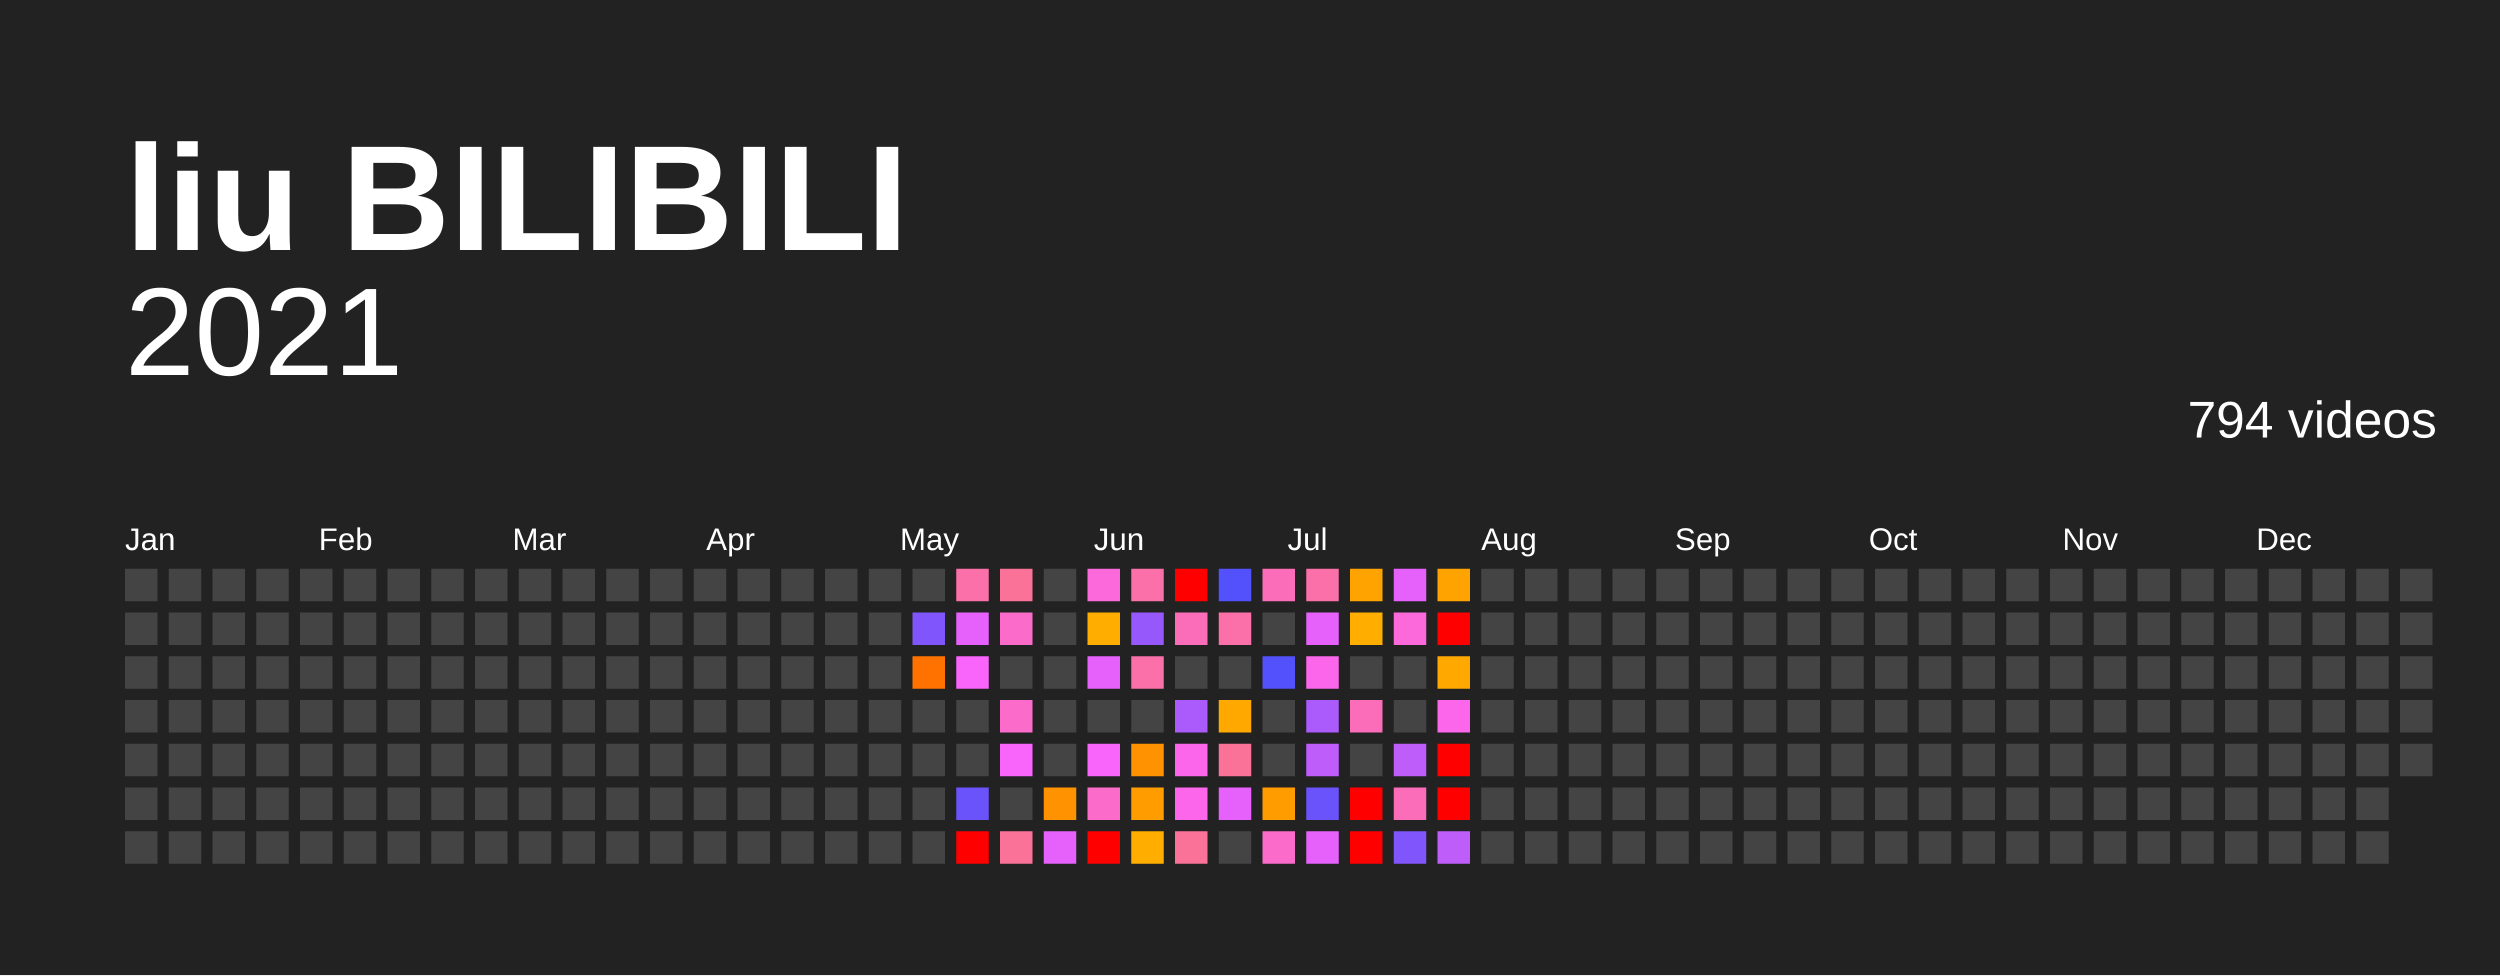
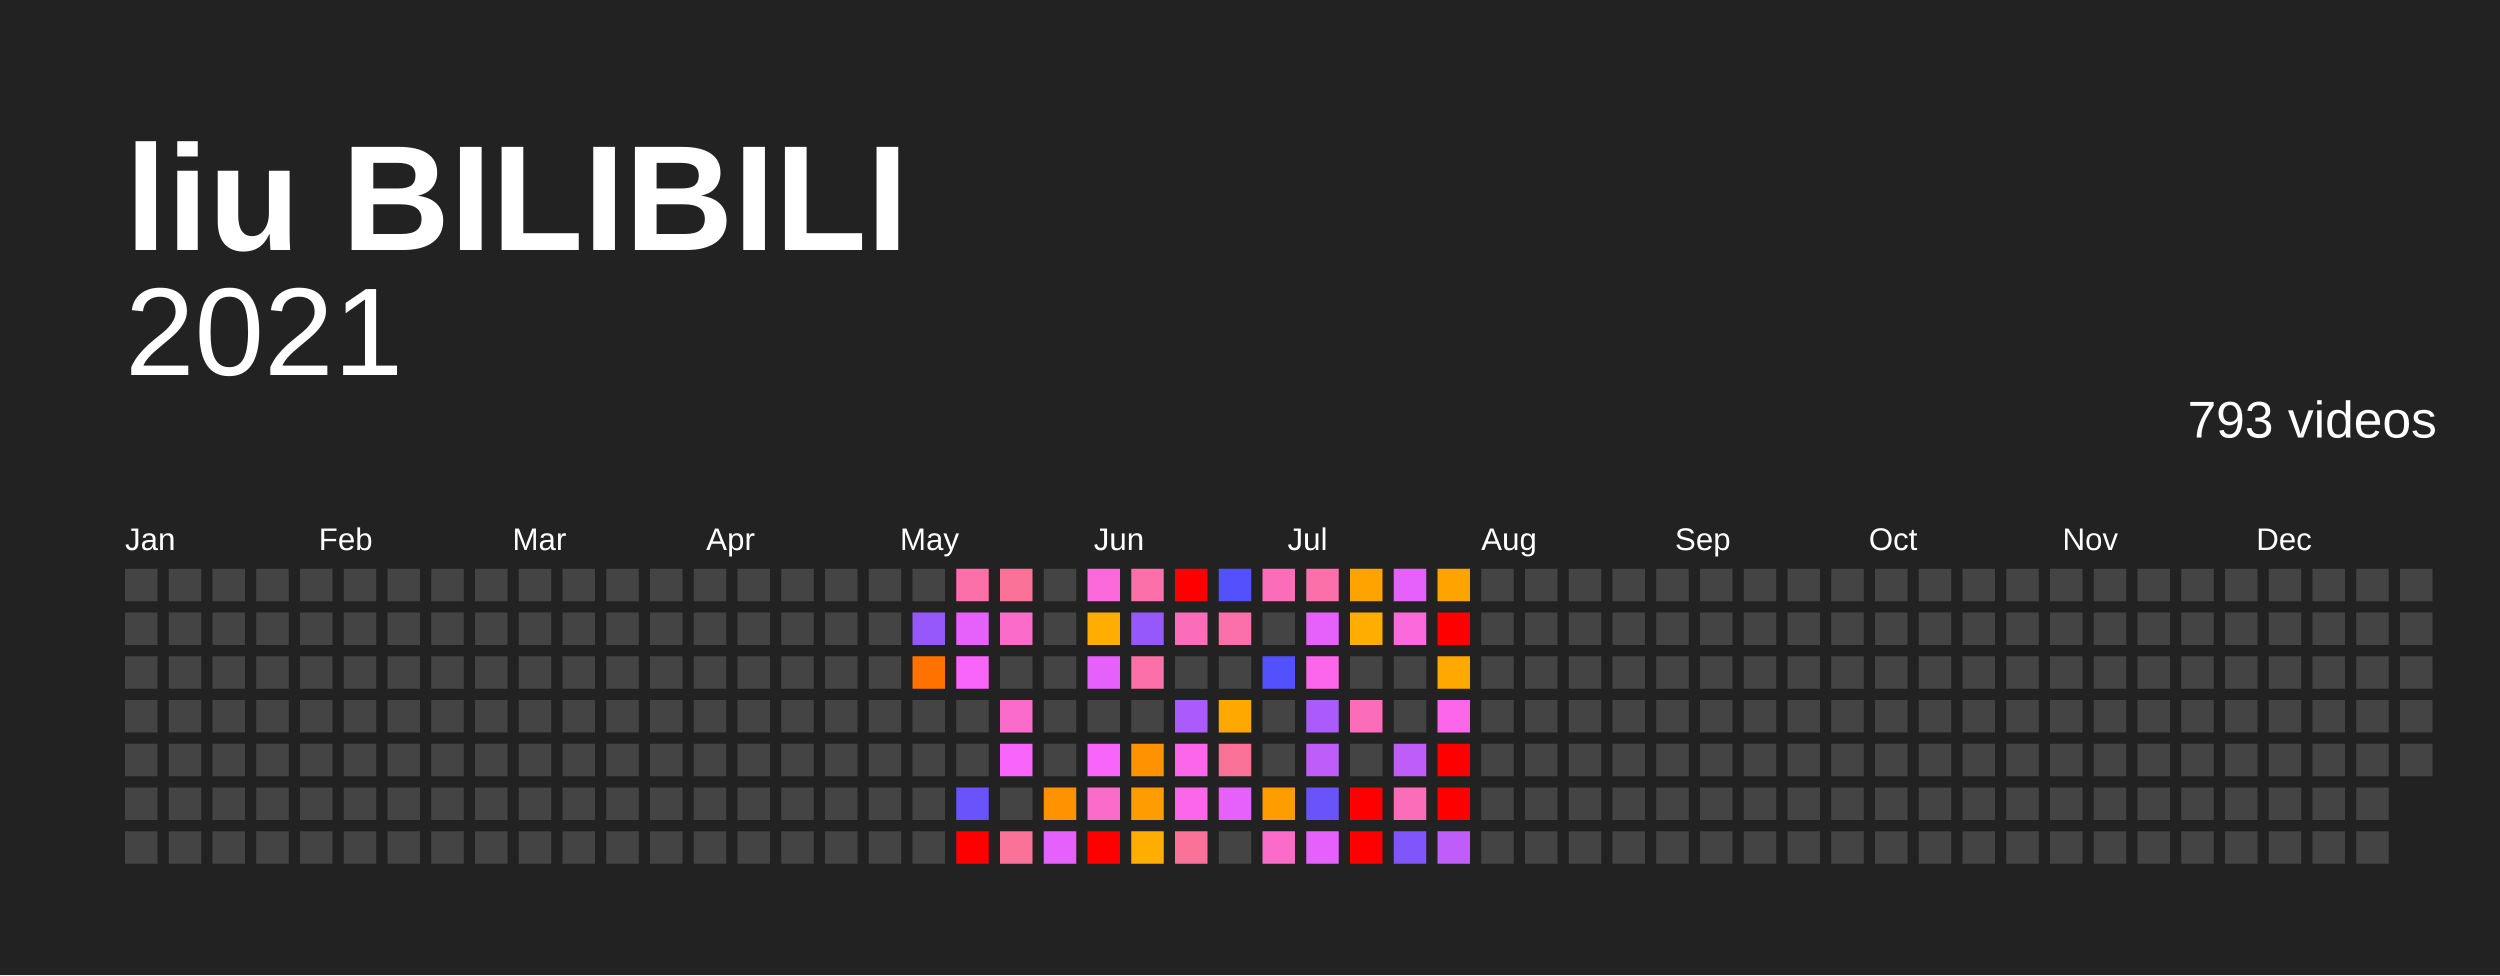
<svg xmlns="http://www.w3.org/2000/svg" baseProfile="full" height="78mm" version="1.1" viewBox="0,0,200,78" width="200mm">
  <defs />
  <rect fill="#222222" height="78" width="200" x="0" y="0" />
  <text fill="#FFFFFF" style="font-size:12px; font-family:Arial; font-weight:bold;" x="10" y="20">liu BILIBILI</text>
  <text alignment-baseline="hanging" fill="#FFFFFF" style="font-size:10.0px; font-family:Arial;" x="10" y="30">2021</text>
-   <text alignment-baseline="hanging" fill="#FFFFFF" style="font-size:4.125px; font-family:Arial;" x="175" y="35">794 videos</text>
+   <text alignment-baseline="hanging" fill="#FFFFFF" style="font-size:4.125px; font-family:Arial;" x="175" y="35">793 videos</text>
  <text fill="#FFFFFF" style="font-size:2.5px; font-family:Arial" x="10.0" y="44">Jan</text>
  <text fill="#FFFFFF" style="font-size:2.5px; font-family:Arial" x="25.5" y="44">Feb</text>
  <text fill="#FFFFFF" style="font-size:2.5px; font-family:Arial" x="41.0" y="44">Mar</text>
  <text fill="#FFFFFF" style="font-size:2.5px; font-family:Arial" x="56.5" y="44">Apr</text>
  <text fill="#FFFFFF" style="font-size:2.5px; font-family:Arial" x="72.0" y="44">May</text>
  <text fill="#FFFFFF" style="font-size:2.5px; font-family:Arial" x="87.5" y="44">Jun</text>
  <text fill="#FFFFFF" style="font-size:2.5px; font-family:Arial" x="103.0" y="44">Jul</text>
  <text fill="#FFFFFF" style="font-size:2.5px; font-family:Arial" x="118.5" y="44">Aug</text>
  <text fill="#FFFFFF" style="font-size:2.5px; font-family:Arial" x="134.0" y="44">Sep</text>
  <text fill="#FFFFFF" style="font-size:2.5px; font-family:Arial" x="149.5" y="44">Oct</text>
  <text fill="#FFFFFF" style="font-size:2.5px; font-family:Arial" x="165.0" y="44">Nov</text>
  <text fill="#FFFFFF" style="font-size:2.5px; font-family:Arial" x="180.5" y="44">Dec</text>
  <rect fill="#444444" height="2.6" width="2.6" x="10.0" y="45.5" />
  <rect fill="#444444" height="2.6" width="2.6" x="10.0" y="49.0" />
  <rect fill="#444444" height="2.6" width="2.6" x="10.0" y="52.5" />
  <rect fill="#444444" height="2.6" width="2.6" x="10.0" y="56.0" />
  <rect fill="#444444" height="2.6" width="2.6" x="10.0" y="59.5" />
  <rect fill="#444444" height="2.6" width="2.6" x="10.0" y="63.0" />
  <rect fill="#444444" height="2.6" width="2.6" x="10.0" y="66.5" />
  <rect fill="#444444" height="2.6" width="2.6" x="13.5" y="45.5" />
  <rect fill="#444444" height="2.6" width="2.6" x="13.5" y="49.0" />
  <rect fill="#444444" height="2.6" width="2.6" x="13.5" y="52.5" />
  <rect fill="#444444" height="2.6" width="2.6" x="13.5" y="56.0" />
  <rect fill="#444444" height="2.6" width="2.6" x="13.5" y="59.5" />
  <rect fill="#444444" height="2.6" width="2.6" x="13.5" y="63.0" />
  <rect fill="#444444" height="2.6" width="2.6" x="13.5" y="66.5" />
  <rect fill="#444444" height="2.6" width="2.6" x="17.0" y="45.5" />
  <rect fill="#444444" height="2.6" width="2.6" x="17.0" y="49.0" />
  <rect fill="#444444" height="2.6" width="2.6" x="17.0" y="52.5" />
  <rect fill="#444444" height="2.6" width="2.6" x="17.0" y="56.0" />
  <rect fill="#444444" height="2.6" width="2.6" x="17.0" y="59.5" />
  <rect fill="#444444" height="2.6" width="2.6" x="17.0" y="63.0" />
  <rect fill="#444444" height="2.6" width="2.6" x="17.0" y="66.5" />
  <rect fill="#444444" height="2.6" width="2.6" x="20.5" y="45.5" />
  <rect fill="#444444" height="2.6" width="2.6" x="20.5" y="49.0" />
  <rect fill="#444444" height="2.6" width="2.6" x="20.5" y="52.5" />
  <rect fill="#444444" height="2.6" width="2.6" x="20.5" y="56.0" />
  <rect fill="#444444" height="2.6" width="2.6" x="20.5" y="59.5" />
  <rect fill="#444444" height="2.6" width="2.6" x="20.5" y="63.0" />
  <rect fill="#444444" height="2.6" width="2.6" x="20.5" y="66.5" />
  <rect fill="#444444" height="2.6" width="2.6" x="24.0" y="45.5" />
  <rect fill="#444444" height="2.6" width="2.6" x="24.0" y="49.0" />
  <rect fill="#444444" height="2.6" width="2.6" x="24.0" y="52.5" />
  <rect fill="#444444" height="2.6" width="2.6" x="24.0" y="56.0" />
  <rect fill="#444444" height="2.6" width="2.6" x="24.0" y="59.5" />
  <rect fill="#444444" height="2.6" width="2.6" x="24.0" y="63.0" />
  <rect fill="#444444" height="2.6" width="2.6" x="24.0" y="66.5" />
  <rect fill="#444444" height="2.6" width="2.6" x="27.5" y="45.5" />
  <rect fill="#444444" height="2.6" width="2.6" x="27.5" y="49.0" />
  <rect fill="#444444" height="2.6" width="2.6" x="27.5" y="52.5" />
  <rect fill="#444444" height="2.6" width="2.6" x="27.5" y="56.0" />
  <rect fill="#444444" height="2.6" width="2.6" x="27.5" y="59.5" />
  <rect fill="#444444" height="2.6" width="2.6" x="27.5" y="63.0" />
  <rect fill="#444444" height="2.6" width="2.6" x="27.5" y="66.5" />
  <rect fill="#444444" height="2.6" width="2.6" x="31.0" y="45.5" />
  <rect fill="#444444" height="2.6" width="2.6" x="31.0" y="49.0" />
  <rect fill="#444444" height="2.6" width="2.6" x="31.0" y="52.5" />
  <rect fill="#444444" height="2.6" width="2.6" x="31.0" y="56.0" />
  <rect fill="#444444" height="2.6" width="2.6" x="31.0" y="59.5" />
  <rect fill="#444444" height="2.6" width="2.6" x="31.0" y="63.0" />
  <rect fill="#444444" height="2.6" width="2.6" x="31.0" y="66.5" />
  <rect fill="#444444" height="2.6" width="2.6" x="34.5" y="45.5" />
  <rect fill="#444444" height="2.6" width="2.6" x="34.5" y="49.0" />
  <rect fill="#444444" height="2.6" width="2.6" x="34.5" y="52.5" />
  <rect fill="#444444" height="2.6" width="2.6" x="34.5" y="56.0" />
  <rect fill="#444444" height="2.6" width="2.6" x="34.5" y="59.5" />
  <rect fill="#444444" height="2.6" width="2.6" x="34.5" y="63.0" />
  <rect fill="#444444" height="2.6" width="2.6" x="34.5" y="66.5" />
  <rect fill="#444444" height="2.6" width="2.6" x="38.0" y="45.5" />
  <rect fill="#444444" height="2.6" width="2.6" x="38.0" y="49.0" />
  <rect fill="#444444" height="2.6" width="2.6" x="38.0" y="52.5" />
  <rect fill="#444444" height="2.6" width="2.6" x="38.0" y="56.0" />
  <rect fill="#444444" height="2.6" width="2.6" x="38.0" y="59.5" />
  <rect fill="#444444" height="2.6" width="2.6" x="38.0" y="63.0" />
  <rect fill="#444444" height="2.6" width="2.6" x="38.0" y="66.5" />
  <rect fill="#444444" height="2.6" width="2.6" x="41.5" y="45.5" />
  <rect fill="#444444" height="2.6" width="2.6" x="41.5" y="49.0" />
  <rect fill="#444444" height="2.6" width="2.6" x="41.5" y="52.5" />
  <rect fill="#444444" height="2.6" width="2.6" x="41.5" y="56.0" />
  <rect fill="#444444" height="2.6" width="2.6" x="41.5" y="59.5" />
  <rect fill="#444444" height="2.6" width="2.6" x="41.5" y="63.0" />
  <rect fill="#444444" height="2.6" width="2.6" x="41.5" y="66.5" />
  <rect fill="#444444" height="2.6" width="2.6" x="45.0" y="45.5" />
  <rect fill="#444444" height="2.6" width="2.6" x="45.0" y="49.0" />
  <rect fill="#444444" height="2.6" width="2.6" x="45.0" y="52.5" />
  <rect fill="#444444" height="2.6" width="2.6" x="45.0" y="56.0" />
  <rect fill="#444444" height="2.6" width="2.6" x="45.0" y="59.5" />
  <rect fill="#444444" height="2.6" width="2.6" x="45.0" y="63.0" />
  <rect fill="#444444" height="2.6" width="2.6" x="45.0" y="66.5" />
  <rect fill="#444444" height="2.6" width="2.6" x="48.5" y="45.5" />
  <rect fill="#444444" height="2.6" width="2.6" x="48.5" y="49.0" />
  <rect fill="#444444" height="2.6" width="2.6" x="48.5" y="52.5" />
  <rect fill="#444444" height="2.6" width="2.6" x="48.5" y="56.0" />
  <rect fill="#444444" height="2.6" width="2.6" x="48.5" y="59.5" />
  <rect fill="#444444" height="2.6" width="2.6" x="48.5" y="63.0" />
  <rect fill="#444444" height="2.6" width="2.6" x="48.5" y="66.5" />
  <rect fill="#444444" height="2.6" width="2.6" x="52.0" y="45.5" />
  <rect fill="#444444" height="2.6" width="2.6" x="52.0" y="49.0" />
  <rect fill="#444444" height="2.6" width="2.6" x="52.0" y="52.5" />
  <rect fill="#444444" height="2.6" width="2.6" x="52.0" y="56.0" />
  <rect fill="#444444" height="2.6" width="2.6" x="52.0" y="59.5" />
  <rect fill="#444444" height="2.6" width="2.6" x="52.0" y="63.0" />
  <rect fill="#444444" height="2.6" width="2.6" x="52.0" y="66.5" />
  <rect fill="#444444" height="2.6" width="2.6" x="55.5" y="45.5" />
  <rect fill="#444444" height="2.6" width="2.6" x="55.5" y="49.0" />
  <rect fill="#444444" height="2.6" width="2.6" x="55.5" y="52.5" />
  <rect fill="#444444" height="2.6" width="2.6" x="55.5" y="56.0" />
  <rect fill="#444444" height="2.6" width="2.6" x="55.5" y="59.5" />
  <rect fill="#444444" height="2.6" width="2.6" x="55.5" y="63.0" />
  <rect fill="#444444" height="2.6" width="2.6" x="55.5" y="66.5" />
  <rect fill="#444444" height="2.6" width="2.6" x="59.0" y="45.5" />
  <rect fill="#444444" height="2.6" width="2.6" x="59.0" y="49.0" />
  <rect fill="#444444" height="2.6" width="2.6" x="59.0" y="52.5" />
  <rect fill="#444444" height="2.6" width="2.6" x="59.0" y="56.0" />
  <rect fill="#444444" height="2.6" width="2.6" x="59.0" y="59.5" />
  <rect fill="#444444" height="2.6" width="2.6" x="59.0" y="63.0" />
  <rect fill="#444444" height="2.6" width="2.6" x="59.0" y="66.5" />
  <rect fill="#444444" height="2.6" width="2.6" x="62.5" y="45.5" />
  <rect fill="#444444" height="2.6" width="2.6" x="62.5" y="49.0" />
  <rect fill="#444444" height="2.6" width="2.6" x="62.5" y="52.5" />
  <rect fill="#444444" height="2.6" width="2.6" x="62.5" y="56.0" />
  <rect fill="#444444" height="2.6" width="2.6" x="62.5" y="59.5" />
  <rect fill="#444444" height="2.6" width="2.6" x="62.5" y="63.0" />
  <rect fill="#444444" height="2.6" width="2.6" x="62.5" y="66.5" />
  <rect fill="#444444" height="2.6" width="2.6" x="66.0" y="45.5" />
  <rect fill="#444444" height="2.6" width="2.6" x="66.0" y="49.0" />
  <rect fill="#444444" height="2.6" width="2.6" x="66.0" y="52.5" />
  <rect fill="#444444" height="2.6" width="2.6" x="66.0" y="56.0" />
  <rect fill="#444444" height="2.6" width="2.6" x="66.0" y="59.5" />
  <rect fill="#444444" height="2.6" width="2.6" x="66.0" y="63.0" />
  <rect fill="#444444" height="2.6" width="2.6" x="66.0" y="66.5" />
  <rect fill="#444444" height="2.6" width="2.6" x="69.5" y="45.5" />
  <rect fill="#444444" height="2.6" width="2.6" x="69.5" y="49.0" />
  <rect fill="#444444" height="2.6" width="2.6" x="69.5" y="52.5" />
  <rect fill="#444444" height="2.6" width="2.6" x="69.5" y="56.0" />
  <rect fill="#444444" height="2.6" width="2.6" x="69.5" y="59.5" />
  <rect fill="#444444" height="2.6" width="2.6" x="69.5" y="63.0" />
  <rect fill="#444444" height="2.6" width="2.6" x="69.5" y="66.5" />
  <rect fill="#444444" height="2.6" width="2.6" x="73.0" y="45.5" />
-   <rect fill="#8055fb" height="2.6" width="2.6" x="73.0" y="49.0" />
+   <rect fill="#9658fb" height="2.6" width="2.6" x="73.0" y="49.0" />
  <rect fill="#ff7200" height="2.6" width="2.6" x="73.0" y="52.5" />
  <rect fill="#444444" height="2.6" width="2.6" x="73.0" y="56.0" />
  <rect fill="#444444" height="2.6" width="2.6" x="73.0" y="59.5" />
  <rect fill="#444444" height="2.6" width="2.6" x="73.0" y="63.0" />
  <rect fill="#444444" height="2.6" width="2.6" x="73.0" y="66.5" />
  <rect fill="#fb70a8" height="2.6" width="2.6" x="76.5" y="45.5" />
  <rect fill="#e661fb" height="2.6" width="2.6" x="76.5" y="49.0" />
  <rect fill="#f964fb" height="2.6" width="2.6" x="76.5" y="52.5" />
  <rect fill="#444444" height="2.6" width="2.6" x="76.5" y="56.0" />
  <rect fill="#444444" height="2.6" width="2.6" x="76.5" y="59.5" />
  <rect fill="#6a53fb" height="2.6" width="2.6" x="76.5" y="63.0" />
  <rect fill="red" height="2.6" width="2.6" x="76.5" y="66.5" />
  <rect fill="#fb7299" height="2.6" width="2.6" x="80.0" y="45.5" />
  <rect fill="#fb6bc9" height="2.6" width="2.6" x="80.0" y="49.0" />
  <rect fill="#444444" height="2.6" width="2.6" x="80.0" y="52.5" />
  <rect fill="#fb6bc9" height="2.6" width="2.6" x="80.0" y="56.0" />
  <rect fill="#f964fb" height="2.6" width="2.6" x="80.0" y="59.5" />
  <rect fill="#444444" height="2.6" width="2.6" x="80.0" y="63.0" />
  <rect fill="#fb7299" height="2.6" width="2.6" x="80.0" y="66.5" />
  <rect fill="#444444" height="2.6" width="2.6" x="83.5" y="45.5" />
  <rect fill="#444444" height="2.6" width="2.6" x="83.5" y="49.0" />
  <rect fill="#444444" height="2.6" width="2.6" x="83.5" y="52.5" />
  <rect fill="#444444" height="2.6" width="2.6" x="83.5" y="56.0" />
  <rect fill="#444444" height="2.6" width="2.6" x="83.5" y="59.5" />
  <rect fill="#ff9200" height="2.6" width="2.6" x="83.5" y="63.0" />
  <rect fill="#e661fb" height="2.6" width="2.6" x="83.5" y="66.5" />
  <rect fill="#fb69da" height="2.6" width="2.6" x="87.0" y="45.5" />
  <rect fill="#ffae00" height="2.6" width="2.6" x="87.0" y="49.0" />
  <rect fill="#e661fb" height="2.6" width="2.6" x="87.0" y="52.5" />
  <rect fill="#444444" height="2.6" width="2.6" x="87.0" y="56.0" />
  <rect fill="#f964fb" height="2.6" width="2.6" x="87.0" y="59.5" />
  <rect fill="#fb6bc9" height="2.6" width="2.6" x="87.0" y="63.0" />
  <rect fill="red" height="2.6" width="2.6" x="87.0" y="66.5" />
  <rect fill="#fb70a8" height="2.6" width="2.6" x="90.5" y="45.5" />
  <rect fill="#9658fb" height="2.6" width="2.6" x="90.5" y="49.0" />
  <rect fill="#fb70a8" height="2.6" width="2.6" x="90.5" y="52.5" />
  <rect fill="#444444" height="2.6" width="2.6" x="90.5" y="56.0" />
  <rect fill="#ff9200" height="2.6" width="2.6" x="90.5" y="59.5" />
  <rect fill="#ff9d00" height="2.6" width="2.6" x="90.5" y="63.0" />
  <rect fill="#ffae00" height="2.6" width="2.6" x="90.5" y="66.5" />
  <rect fill="red" height="2.6" width="2.6" x="94.0" y="45.5" />
  <rect fill="#fb6db8" height="2.6" width="2.6" x="94.0" y="49.0" />
  <rect fill="#444444" height="2.6" width="2.6" x="94.0" y="52.5" />
  <rect fill="#ab5afb" height="2.6" width="2.6" x="94.0" y="56.0" />
  <rect fill="#fb66eb" height="2.6" width="2.6" x="94.0" y="59.5" />
  <rect fill="#fb66eb" height="2.6" width="2.6" x="94.0" y="63.0" />
  <rect fill="#fb7299" height="2.6" width="2.6" x="94.0" y="66.5" />
  <rect fill="#5351fc" height="2.6" width="2.6" x="97.5" y="45.5" />
  <rect fill="#fb70a8" height="2.6" width="2.6" x="97.5" y="49.0" />
  <rect fill="#444444" height="2.6" width="2.6" x="97.5" y="52.5" />
  <rect fill="#ffa800" height="2.6" width="2.6" x="97.5" y="56.0" />
  <rect fill="#fb7299" height="2.6" width="2.6" x="97.5" y="59.5" />
  <rect fill="#e661fb" height="2.6" width="2.6" x="97.5" y="63.0" />
  <rect fill="#444444" height="2.6" width="2.6" x="97.5" y="66.5" />
  <rect fill="#fb6db8" height="2.6" width="2.6" x="101.0" y="45.5" />
  <rect fill="#444444" height="2.6" width="2.6" x="101.0" y="49.0" />
  <rect fill="#5351fc" height="2.6" width="2.6" x="101.0" y="52.5" />
  <rect fill="#444444" height="2.6" width="2.6" x="101.0" y="56.0" />
  <rect fill="#444444" height="2.6" width="2.6" x="101.0" y="59.5" />
  <rect fill="#ff9d00" height="2.6" width="2.6" x="101.0" y="63.0" />
  <rect fill="#fb6bc9" height="2.6" width="2.6" x="101.0" y="66.5" />
  <rect fill="#fb70a8" height="2.6" width="2.6" x="104.5" y="45.5" />
  <rect fill="#e661fb" height="2.6" width="2.6" x="104.5" y="49.0" />
  <rect fill="#fb66eb" height="2.6" width="2.6" x="104.5" y="52.5" />
  <rect fill="#ab5afb" height="2.6" width="2.6" x="104.5" y="56.0" />
  <rect fill="#bf5dfb" height="2.6" width="2.6" x="104.5" y="59.5" />
  <rect fill="#6a53fb" height="2.6" width="2.6" x="104.5" y="63.0" />
  <rect fill="#e661fb" height="2.6" width="2.6" x="104.5" y="66.5" />
  <rect fill="#ffa300" height="2.6" width="2.6" x="108.0" y="45.5" />
  <rect fill="#ffae00" height="2.6" width="2.6" x="108.0" y="49.0" />
  <rect fill="#444444" height="2.6" width="2.6" x="108.0" y="52.5" />
  <rect fill="#fb6db8" height="2.6" width="2.6" x="108.0" y="56.0" />
  <rect fill="#444444" height="2.6" width="2.6" x="108.0" y="59.5" />
  <rect fill="red" height="2.6" width="2.6" x="108.0" y="63.0" />
  <rect fill="red" height="2.6" width="2.6" x="108.0" y="66.5" />
  <rect fill="#e661fb" height="2.6" width="2.6" x="111.5" y="45.5" />
  <rect fill="#fb69da" height="2.6" width="2.6" x="111.5" y="49.0" />
  <rect fill="#444444" height="2.6" width="2.6" x="111.5" y="52.5" />
  <rect fill="#444444" height="2.6" width="2.6" x="111.5" y="56.0" />
  <rect fill="#bf5dfb" height="2.6" width="2.6" x="111.5" y="59.5" />
  <rect fill="#fb6db8" height="2.6" width="2.6" x="111.5" y="63.0" />
  <rect fill="#8055fb" height="2.6" width="2.6" x="111.5" y="66.5" />
  <rect fill="#ffa300" height="2.6" width="2.6" x="115.0" y="45.5" />
  <rect fill="red" height="2.6" width="2.6" x="115.0" y="49.0" />
  <rect fill="#ffa800" height="2.6" width="2.6" x="115.0" y="52.5" />
  <rect fill="#fb66eb" height="2.6" width="2.6" x="115.0" y="56.0" />
  <rect fill="red" height="2.6" width="2.6" x="115.0" y="59.5" />
  <rect fill="red" height="2.6" width="2.6" x="115.0" y="63.0" />
  <rect fill="#bf5dfb" height="2.6" width="2.6" x="115.0" y="66.5" />
  <rect fill="#444444" height="2.6" width="2.6" x="118.5" y="45.5" />
  <rect fill="#444444" height="2.6" width="2.6" x="118.5" y="49.0" />
  <rect fill="#444444" height="2.6" width="2.6" x="118.5" y="52.5" />
  <rect fill="#444444" height="2.6" width="2.6" x="118.5" y="56.0" />
  <rect fill="#444444" height="2.6" width="2.6" x="118.5" y="59.5" />
  <rect fill="#444444" height="2.6" width="2.6" x="118.5" y="63.0" />
  <rect fill="#444444" height="2.6" width="2.6" x="118.5" y="66.5" />
  <rect fill="#444444" height="2.6" width="2.6" x="122.0" y="45.5" />
  <rect fill="#444444" height="2.6" width="2.6" x="122.0" y="49.0" />
  <rect fill="#444444" height="2.6" width="2.6" x="122.0" y="52.5" />
  <rect fill="#444444" height="2.6" width="2.6" x="122.0" y="56.0" />
  <rect fill="#444444" height="2.6" width="2.6" x="122.0" y="59.5" />
  <rect fill="#444444" height="2.6" width="2.6" x="122.0" y="63.0" />
  <rect fill="#444444" height="2.6" width="2.6" x="122.0" y="66.5" />
  <rect fill="#444444" height="2.6" width="2.6" x="125.5" y="45.5" />
  <rect fill="#444444" height="2.6" width="2.6" x="125.5" y="49.0" />
  <rect fill="#444444" height="2.6" width="2.6" x="125.5" y="52.5" />
  <rect fill="#444444" height="2.6" width="2.6" x="125.5" y="56.0" />
  <rect fill="#444444" height="2.6" width="2.6" x="125.5" y="59.5" />
  <rect fill="#444444" height="2.6" width="2.6" x="125.5" y="63.0" />
  <rect fill="#444444" height="2.6" width="2.6" x="125.5" y="66.5" />
  <rect fill="#444444" height="2.6" width="2.6" x="129.0" y="45.5" />
  <rect fill="#444444" height="2.6" width="2.6" x="129.0" y="49.0" />
  <rect fill="#444444" height="2.6" width="2.6" x="129.0" y="52.5" />
  <rect fill="#444444" height="2.6" width="2.6" x="129.0" y="56.0" />
  <rect fill="#444444" height="2.6" width="2.6" x="129.0" y="59.5" />
  <rect fill="#444444" height="2.6" width="2.6" x="129.0" y="63.0" />
  <rect fill="#444444" height="2.6" width="2.6" x="129.0" y="66.5" />
  <rect fill="#444444" height="2.6" width="2.6" x="132.5" y="45.5" />
  <rect fill="#444444" height="2.6" width="2.6" x="132.5" y="49.0" />
  <rect fill="#444444" height="2.6" width="2.6" x="132.5" y="52.5" />
  <rect fill="#444444" height="2.6" width="2.6" x="132.5" y="56.0" />
  <rect fill="#444444" height="2.6" width="2.6" x="132.5" y="59.5" />
  <rect fill="#444444" height="2.6" width="2.6" x="132.5" y="63.0" />
  <rect fill="#444444" height="2.6" width="2.6" x="132.5" y="66.5" />
  <rect fill="#444444" height="2.6" width="2.6" x="136.0" y="45.5" />
  <rect fill="#444444" height="2.6" width="2.6" x="136.0" y="49.0" />
  <rect fill="#444444" height="2.6" width="2.6" x="136.0" y="52.5" />
  <rect fill="#444444" height="2.6" width="2.6" x="136.0" y="56.0" />
  <rect fill="#444444" height="2.6" width="2.6" x="136.0" y="59.5" />
  <rect fill="#444444" height="2.6" width="2.6" x="136.0" y="63.0" />
  <rect fill="#444444" height="2.6" width="2.6" x="136.0" y="66.5" />
  <rect fill="#444444" height="2.6" width="2.6" x="139.5" y="45.5" />
  <rect fill="#444444" height="2.6" width="2.6" x="139.5" y="49.0" />
  <rect fill="#444444" height="2.6" width="2.6" x="139.5" y="52.5" />
  <rect fill="#444444" height="2.6" width="2.6" x="139.5" y="56.0" />
  <rect fill="#444444" height="2.6" width="2.6" x="139.5" y="59.5" />
  <rect fill="#444444" height="2.6" width="2.6" x="139.5" y="63.0" />
  <rect fill="#444444" height="2.6" width="2.6" x="139.5" y="66.5" />
  <rect fill="#444444" height="2.6" width="2.6" x="143.0" y="45.5" />
  <rect fill="#444444" height="2.6" width="2.6" x="143.0" y="49.0" />
  <rect fill="#444444" height="2.6" width="2.6" x="143.0" y="52.5" />
  <rect fill="#444444" height="2.6" width="2.6" x="143.0" y="56.0" />
  <rect fill="#444444" height="2.6" width="2.6" x="143.0" y="59.5" />
  <rect fill="#444444" height="2.6" width="2.6" x="143.0" y="63.0" />
  <rect fill="#444444" height="2.6" width="2.6" x="143.0" y="66.5" />
  <rect fill="#444444" height="2.6" width="2.6" x="146.5" y="45.5" />
  <rect fill="#444444" height="2.6" width="2.6" x="146.5" y="49.0" />
  <rect fill="#444444" height="2.6" width="2.6" x="146.5" y="52.5" />
  <rect fill="#444444" height="2.6" width="2.6" x="146.5" y="56.0" />
  <rect fill="#444444" height="2.6" width="2.6" x="146.5" y="59.5" />
  <rect fill="#444444" height="2.6" width="2.6" x="146.5" y="63.0" />
  <rect fill="#444444" height="2.6" width="2.6" x="146.5" y="66.5" />
  <rect fill="#444444" height="2.6" width="2.6" x="150.0" y="45.5" />
  <rect fill="#444444" height="2.6" width="2.6" x="150.0" y="49.0" />
  <rect fill="#444444" height="2.6" width="2.6" x="150.0" y="52.5" />
  <rect fill="#444444" height="2.6" width="2.6" x="150.0" y="56.0" />
  <rect fill="#444444" height="2.6" width="2.6" x="150.0" y="59.5" />
  <rect fill="#444444" height="2.6" width="2.6" x="150.0" y="63.0" />
  <rect fill="#444444" height="2.6" width="2.6" x="150.0" y="66.5" />
  <rect fill="#444444" height="2.6" width="2.6" x="153.5" y="45.5" />
  <rect fill="#444444" height="2.6" width="2.6" x="153.5" y="49.0" />
  <rect fill="#444444" height="2.6" width="2.6" x="153.5" y="52.5" />
  <rect fill="#444444" height="2.6" width="2.6" x="153.5" y="56.0" />
  <rect fill="#444444" height="2.6" width="2.6" x="153.5" y="59.5" />
  <rect fill="#444444" height="2.6" width="2.6" x="153.5" y="63.0" />
  <rect fill="#444444" height="2.6" width="2.6" x="153.5" y="66.5" />
  <rect fill="#444444" height="2.6" width="2.6" x="157.0" y="45.5" />
  <rect fill="#444444" height="2.6" width="2.6" x="157.0" y="49.0" />
  <rect fill="#444444" height="2.6" width="2.6" x="157.0" y="52.5" />
  <rect fill="#444444" height="2.6" width="2.6" x="157.0" y="56.0" />
  <rect fill="#444444" height="2.6" width="2.6" x="157.0" y="59.5" />
  <rect fill="#444444" height="2.6" width="2.6" x="157.0" y="63.0" />
  <rect fill="#444444" height="2.6" width="2.6" x="157.0" y="66.5" />
  <rect fill="#444444" height="2.6" width="2.6" x="160.5" y="45.5" />
  <rect fill="#444444" height="2.6" width="2.6" x="160.5" y="49.0" />
  <rect fill="#444444" height="2.6" width="2.6" x="160.5" y="52.5" />
  <rect fill="#444444" height="2.6" width="2.6" x="160.5" y="56.0" />
  <rect fill="#444444" height="2.6" width="2.6" x="160.5" y="59.5" />
  <rect fill="#444444" height="2.6" width="2.6" x="160.5" y="63.0" />
  <rect fill="#444444" height="2.6" width="2.6" x="160.5" y="66.5" />
  <rect fill="#444444" height="2.6" width="2.6" x="164.0" y="45.5" />
  <rect fill="#444444" height="2.6" width="2.6" x="164.0" y="49.0" />
  <rect fill="#444444" height="2.6" width="2.6" x="164.0" y="52.5" />
  <rect fill="#444444" height="2.6" width="2.6" x="164.0" y="56.0" />
  <rect fill="#444444" height="2.6" width="2.6" x="164.0" y="59.5" />
  <rect fill="#444444" height="2.6" width="2.6" x="164.0" y="63.0" />
  <rect fill="#444444" height="2.6" width="2.6" x="164.0" y="66.5" />
  <rect fill="#444444" height="2.6" width="2.6" x="167.5" y="45.5" />
  <rect fill="#444444" height="2.6" width="2.6" x="167.5" y="49.0" />
  <rect fill="#444444" height="2.6" width="2.6" x="167.5" y="52.5" />
  <rect fill="#444444" height="2.6" width="2.6" x="167.5" y="56.0" />
  <rect fill="#444444" height="2.6" width="2.6" x="167.5" y="59.5" />
  <rect fill="#444444" height="2.6" width="2.6" x="167.5" y="63.0" />
  <rect fill="#444444" height="2.6" width="2.6" x="167.5" y="66.5" />
  <rect fill="#444444" height="2.6" width="2.6" x="171.0" y="45.5" />
  <rect fill="#444444" height="2.6" width="2.6" x="171.0" y="49.0" />
  <rect fill="#444444" height="2.6" width="2.6" x="171.0" y="52.5" />
  <rect fill="#444444" height="2.6" width="2.6" x="171.0" y="56.0" />
  <rect fill="#444444" height="2.6" width="2.6" x="171.0" y="59.5" />
  <rect fill="#444444" height="2.6" width="2.6" x="171.0" y="63.0" />
  <rect fill="#444444" height="2.6" width="2.6" x="171.0" y="66.5" />
  <rect fill="#444444" height="2.6" width="2.6" x="174.5" y="45.5" />
  <rect fill="#444444" height="2.6" width="2.6" x="174.5" y="49.0" />
  <rect fill="#444444" height="2.6" width="2.6" x="174.5" y="52.5" />
  <rect fill="#444444" height="2.6" width="2.6" x="174.5" y="56.0" />
  <rect fill="#444444" height="2.6" width="2.6" x="174.5" y="59.5" />
  <rect fill="#444444" height="2.6" width="2.6" x="174.5" y="63.0" />
  <rect fill="#444444" height="2.6" width="2.6" x="174.5" y="66.5" />
  <rect fill="#444444" height="2.6" width="2.6" x="178.0" y="45.5" />
  <rect fill="#444444" height="2.6" width="2.6" x="178.0" y="49.0" />
  <rect fill="#444444" height="2.6" width="2.6" x="178.0" y="52.5" />
  <rect fill="#444444" height="2.6" width="2.6" x="178.0" y="56.0" />
  <rect fill="#444444" height="2.6" width="2.6" x="178.0" y="59.5" />
  <rect fill="#444444" height="2.6" width="2.6" x="178.0" y="63.0" />
  <rect fill="#444444" height="2.6" width="2.6" x="178.0" y="66.5" />
  <rect fill="#444444" height="2.6" width="2.6" x="181.5" y="45.5" />
  <rect fill="#444444" height="2.6" width="2.6" x="181.5" y="49.0" />
  <rect fill="#444444" height="2.6" width="2.6" x="181.5" y="52.5" />
  <rect fill="#444444" height="2.6" width="2.6" x="181.5" y="56.0" />
  <rect fill="#444444" height="2.6" width="2.6" x="181.5" y="59.5" />
  <rect fill="#444444" height="2.6" width="2.6" x="181.5" y="63.0" />
  <rect fill="#444444" height="2.6" width="2.6" x="181.5" y="66.5" />
  <rect fill="#444444" height="2.6" width="2.6" x="185.0" y="45.5" />
  <rect fill="#444444" height="2.6" width="2.6" x="185.0" y="49.0" />
  <rect fill="#444444" height="2.6" width="2.6" x="185.0" y="52.5" />
  <rect fill="#444444" height="2.6" width="2.6" x="185.0" y="56.0" />
  <rect fill="#444444" height="2.6" width="2.6" x="185.0" y="59.5" />
  <rect fill="#444444" height="2.6" width="2.6" x="185.0" y="63.0" />
  <rect fill="#444444" height="2.6" width="2.6" x="185.0" y="66.5" />
  <rect fill="#444444" height="2.6" width="2.6" x="188.5" y="45.5" />
  <rect fill="#444444" height="2.6" width="2.6" x="188.5" y="49.0" />
  <rect fill="#444444" height="2.6" width="2.6" x="188.5" y="52.5" />
  <rect fill="#444444" height="2.6" width="2.6" x="188.5" y="56.0" />
  <rect fill="#444444" height="2.6" width="2.6" x="188.5" y="59.5" />
  <rect fill="#444444" height="2.6" width="2.6" x="188.5" y="63.0" />
  <rect fill="#444444" height="2.6" width="2.6" x="188.5" y="66.5" />
  <rect fill="#444444" height="2.6" width="2.6" x="192.0" y="45.5" />
  <rect fill="#444444" height="2.6" width="2.6" x="192.0" y="49.0" />
  <rect fill="#444444" height="2.6" width="2.6" x="192.0" y="52.5" />
  <rect fill="#444444" height="2.6" width="2.6" x="192.0" y="56.0" />
  <rect fill="#444444" height="2.6" width="2.6" x="192.0" y="59.5" />
</svg>
